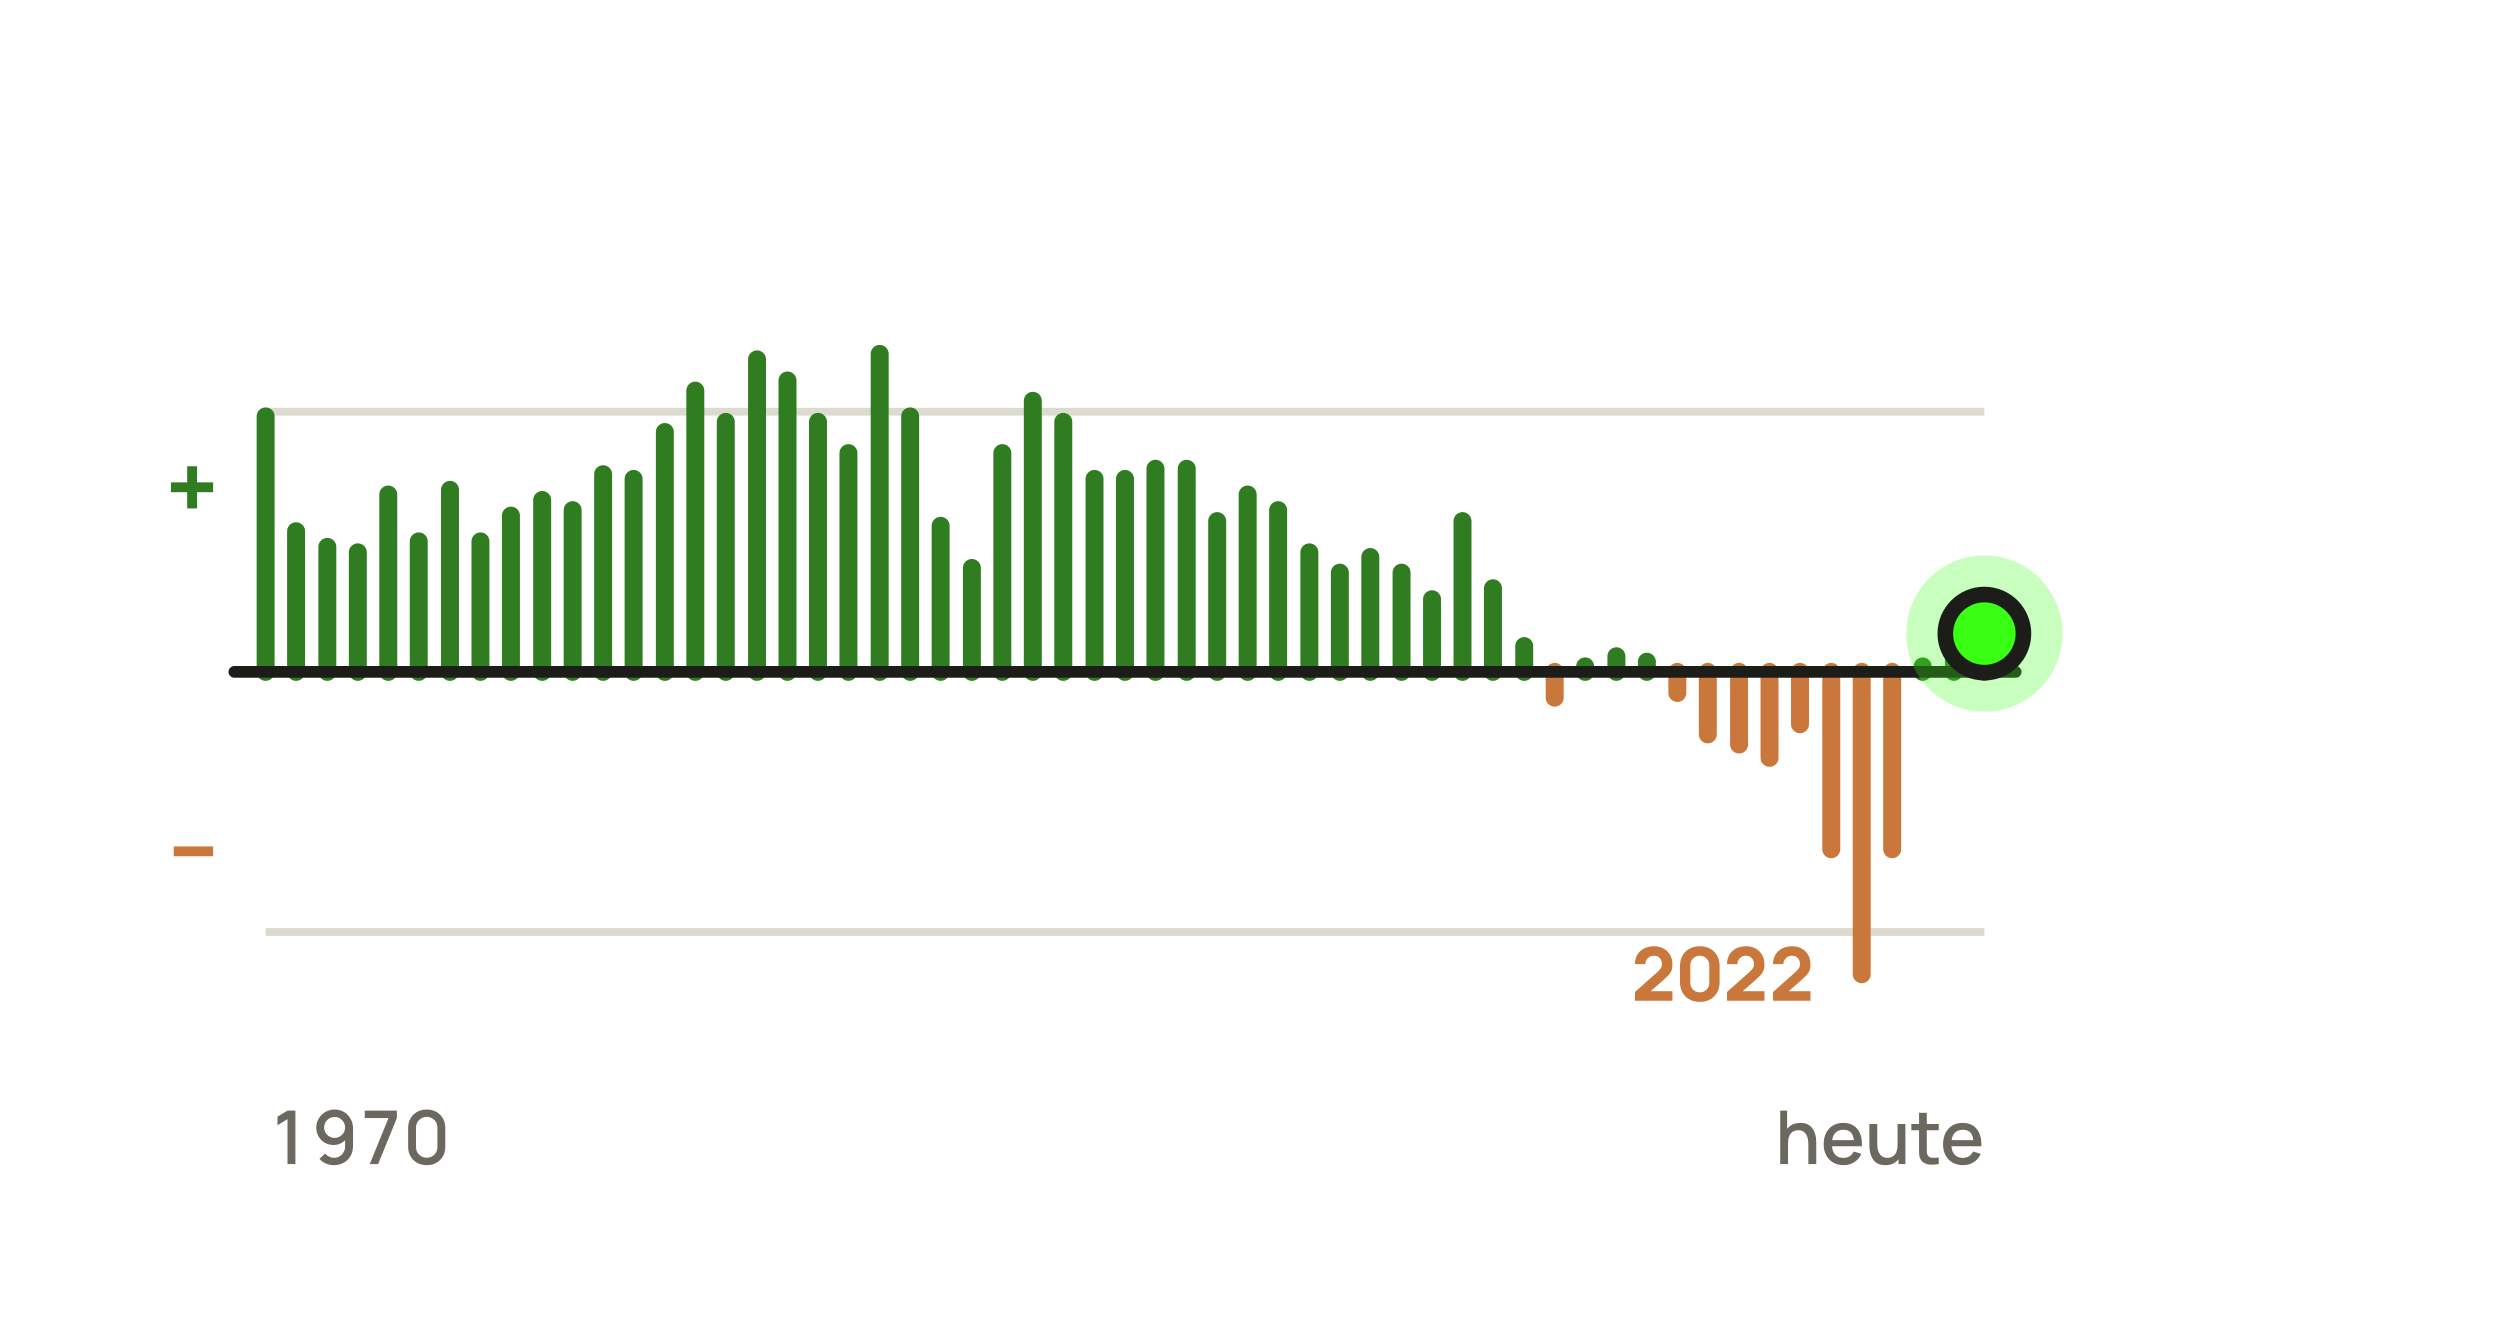
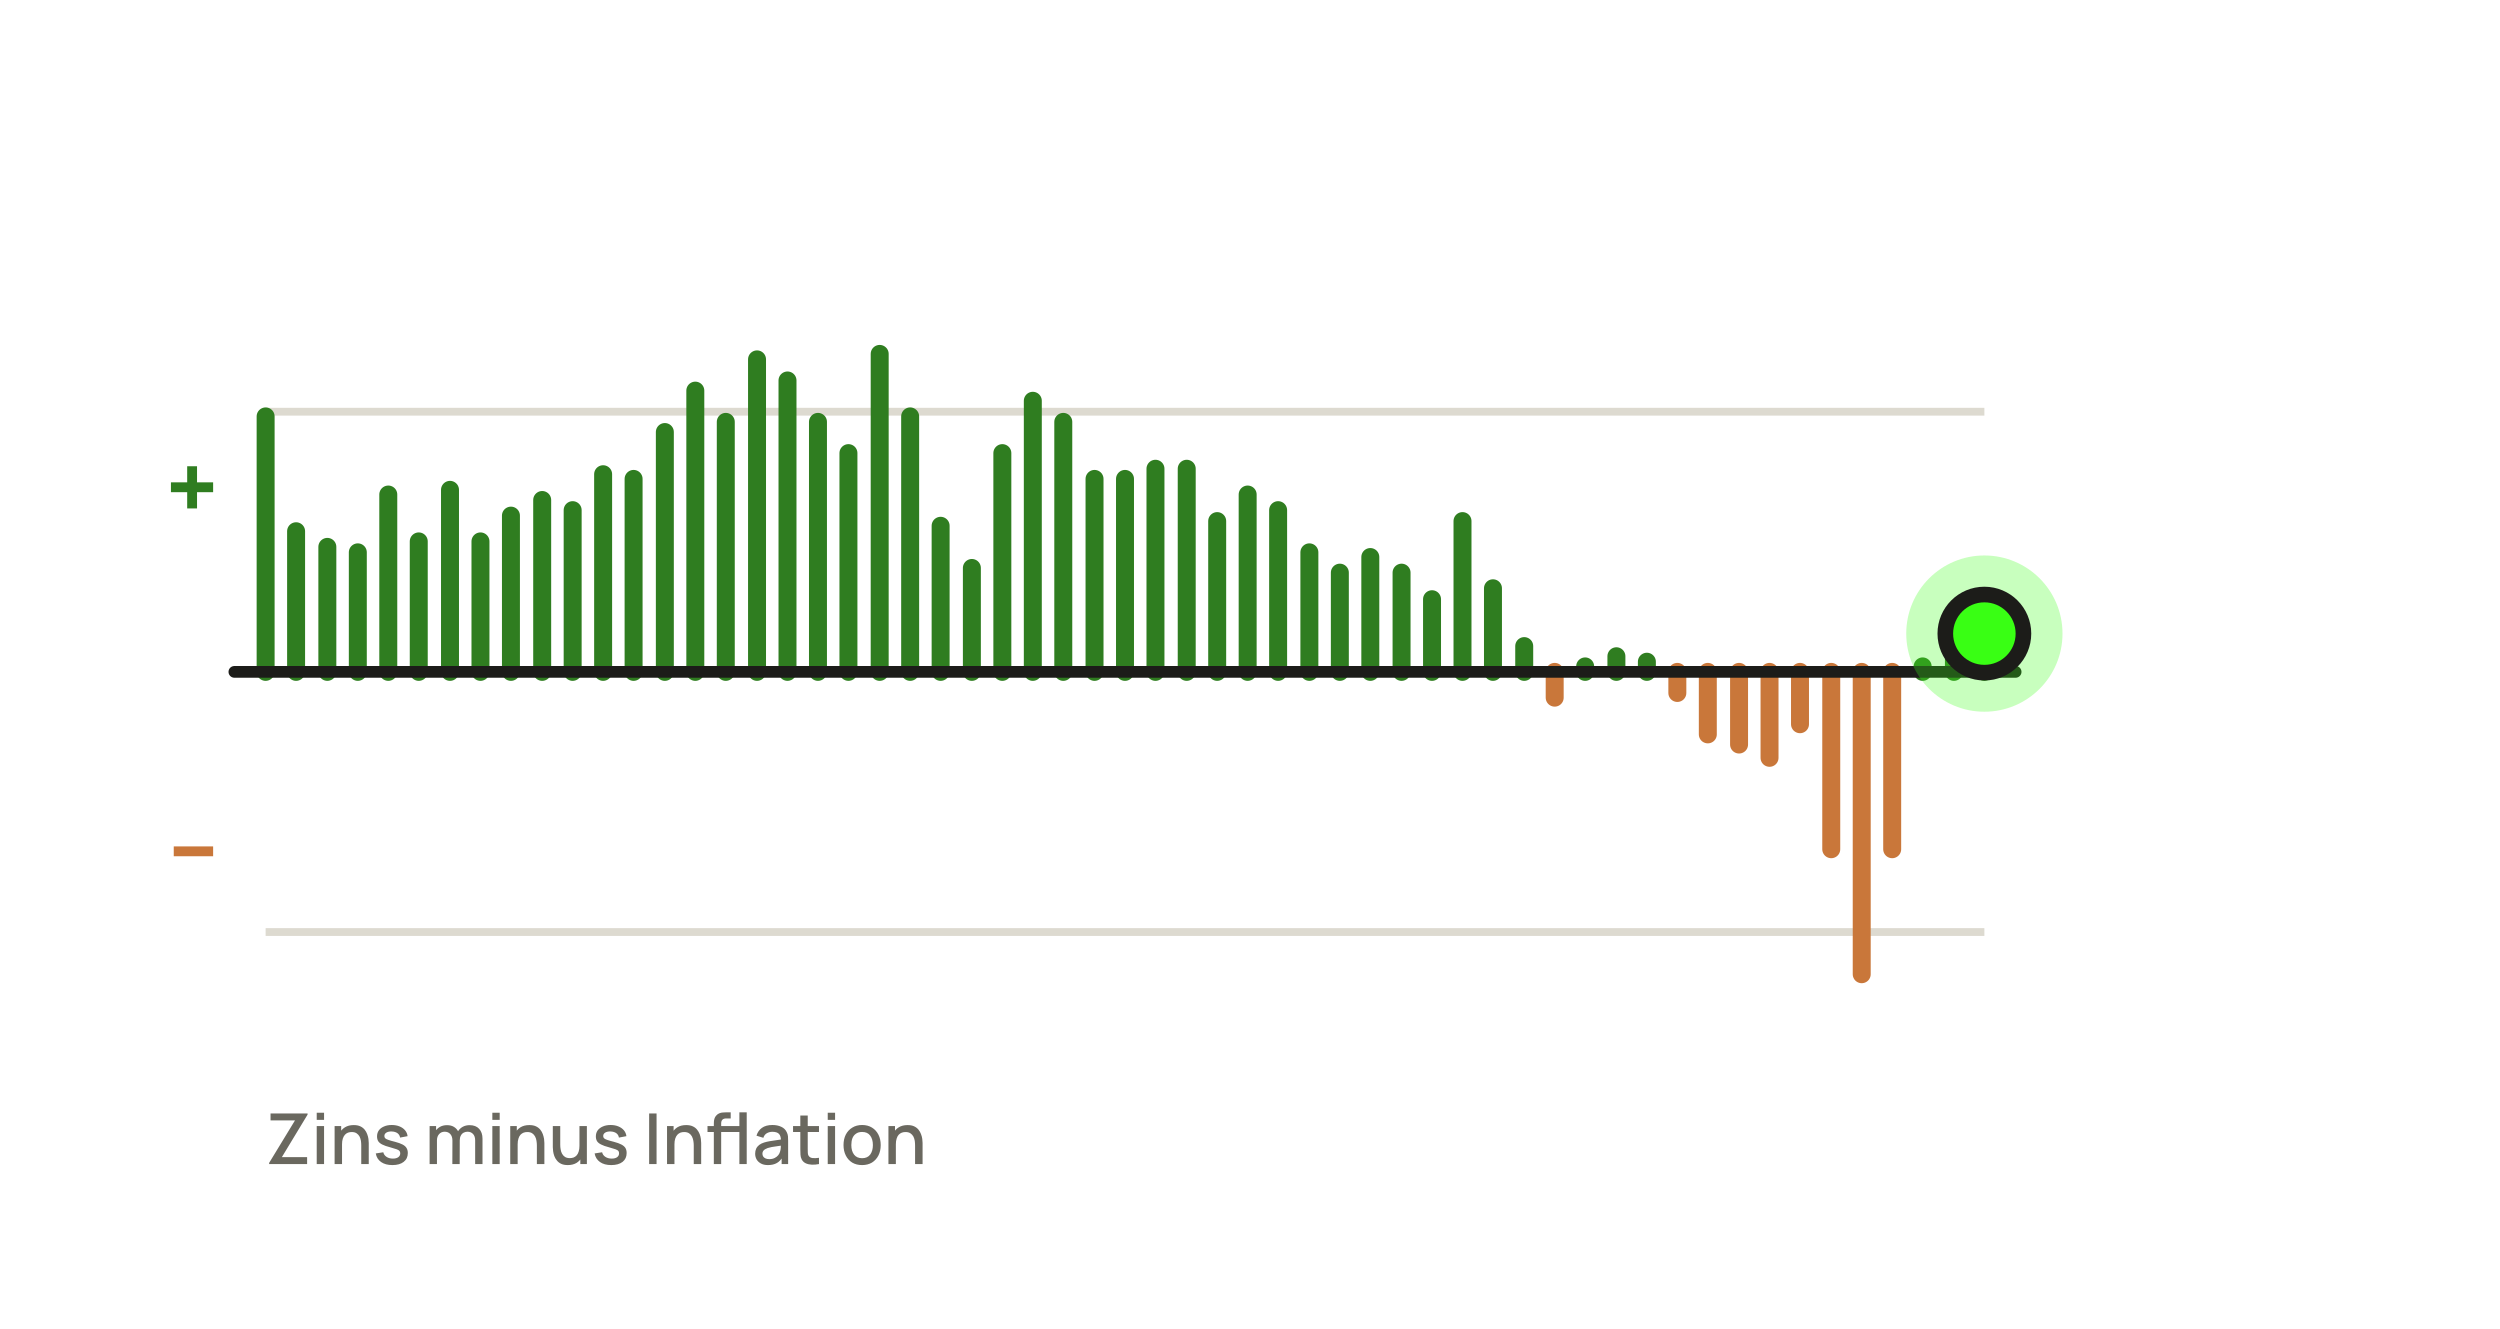
- <svg xmlns="http://www.w3.org/2000/svg" viewBox="0 0 320 170" width="320" height="170" role="img" aria-label="Realzins seit 1970: Bundrendite minus Inflation – jahrzehntelang im Plus, 2012 bis 2023 null oder negativ, Tiefpunkt 2022">
+ <svg xmlns="http://www.w3.org/2000/svg" viewBox="0 0 320 170" width="320" height="170" role="img" aria-label="Realzins: Zins minus Inflation – lange Phasen im Plus, eine Phase im Minus, und der aktuelle Stand">
  <path d="M34 52.7H254" stroke="#DDDAD0" stroke-width="1" fill="none" />
  <path d="M34 119.3H254" stroke="#DDDAD0" stroke-width="1" fill="none" />
  <path d="M34 86V53.3" stroke="#2F7D20" stroke-width="2.3" stroke-linecap="round" />
  <path d="M37.9 86V68" stroke="#2F7D20" stroke-width="2.3" stroke-linecap="round" />
  <path d="M41.9 86V70" stroke="#2F7D20" stroke-width="2.3" stroke-linecap="round" />
  <path d="M45.8 86V70.7" stroke="#2F7D20" stroke-width="2.3" stroke-linecap="round" />
  <path d="M49.7 86V63.3" stroke="#2F7D20" stroke-width="2.3" stroke-linecap="round" />
  <path d="M53.6 86V69.3" stroke="#2F7D20" stroke-width="2.3" stroke-linecap="round" />
  <path d="M57.6 86V62.7" stroke="#2F7D20" stroke-width="2.3" stroke-linecap="round" />
  <path d="M61.5 86V69.3" stroke="#2F7D20" stroke-width="2.3" stroke-linecap="round" />
  <path d="M65.4 86V66" stroke="#2F7D20" stroke-width="2.3" stroke-linecap="round" />
  <path d="M69.4 86V64" stroke="#2F7D20" stroke-width="2.3" stroke-linecap="round" />
  <path d="M73.3 86V65.3" stroke="#2F7D20" stroke-width="2.3" stroke-linecap="round" />
  <path d="M77.2 86V60.7" stroke="#2F7D20" stroke-width="2.3" stroke-linecap="round" />
  <path d="M81.1 86V61.3" stroke="#2F7D20" stroke-width="2.3" stroke-linecap="round" />
  <path d="M85.1 86V55.3" stroke="#2F7D20" stroke-width="2.3" stroke-linecap="round" />
  <path d="M89 86V50" stroke="#2F7D20" stroke-width="2.3" stroke-linecap="round" />
  <path d="M92.9 86V54" stroke="#2F7D20" stroke-width="2.3" stroke-linecap="round" />
  <path d="M96.9 86V46" stroke="#2F7D20" stroke-width="2.3" stroke-linecap="round" />
  <path d="M100.8 86V48.7" stroke="#2F7D20" stroke-width="2.3" stroke-linecap="round" />
  <path d="M104.7 86V54" stroke="#2F7D20" stroke-width="2.3" stroke-linecap="round" />
  <path d="M108.6 86V58" stroke="#2F7D20" stroke-width="2.3" stroke-linecap="round" />
  <path d="M112.6 86V45.3" stroke="#2F7D20" stroke-width="2.3" stroke-linecap="round" />
  <path d="M116.5 86V53.3" stroke="#2F7D20" stroke-width="2.3" stroke-linecap="round" />
  <path d="M120.4 86V67.3" stroke="#2F7D20" stroke-width="2.3" stroke-linecap="round" />
  <path d="M124.4 86V72.7" stroke="#2F7D20" stroke-width="2.3" stroke-linecap="round" />
  <path d="M128.3 86V58" stroke="#2F7D20" stroke-width="2.3" stroke-linecap="round" />
  <path d="M132.2 86V51.3" stroke="#2F7D20" stroke-width="2.3" stroke-linecap="round" />
  <path d="M136.1 86V54" stroke="#2F7D20" stroke-width="2.3" stroke-linecap="round" />
  <path d="M140.1 86V61.3" stroke="#2F7D20" stroke-width="2.3" stroke-linecap="round" />
  <path d="M144 86V61.3" stroke="#2F7D20" stroke-width="2.3" stroke-linecap="round" />
  <path d="M147.9 86V60" stroke="#2F7D20" stroke-width="2.3" stroke-linecap="round" />
  <path d="M151.9 86V60" stroke="#2F7D20" stroke-width="2.3" stroke-linecap="round" />
  <path d="M155.8 86V66.7" stroke="#2F7D20" stroke-width="2.3" stroke-linecap="round" />
  <path d="M159.7 86V63.3" stroke="#2F7D20" stroke-width="2.3" stroke-linecap="round" />
  <path d="M163.6 86V65.3" stroke="#2F7D20" stroke-width="2.3" stroke-linecap="round" />
  <path d="M167.6 86V70.7" stroke="#2F7D20" stroke-width="2.3" stroke-linecap="round" />
  <path d="M171.5 86V73.3" stroke="#2F7D20" stroke-width="2.3" stroke-linecap="round" />
  <path d="M175.4 86V71.3" stroke="#2F7D20" stroke-width="2.3" stroke-linecap="round" />
  <path d="M179.4 86V73.3" stroke="#2F7D20" stroke-width="2.3" stroke-linecap="round" />
  <path d="M183.3 86V76.7" stroke="#2F7D20" stroke-width="2.3" stroke-linecap="round" />
  <path d="M187.2 86V66.7" stroke="#2F7D20" stroke-width="2.3" stroke-linecap="round" />
  <path d="M191.1 86V75.3" stroke="#2F7D20" stroke-width="2.3" stroke-linecap="round" />
  <path d="M195.1 86V82.7" stroke="#2F7D20" stroke-width="2.3" stroke-linecap="round" />
  <path d="M199 86V89.3" stroke="#C9773A" stroke-width="2.3" stroke-linecap="round" />
  <path d="M202.9 86V85.3" stroke="#2F7D20" stroke-width="2.3" stroke-linecap="round" />
  <path d="M206.9 86V84" stroke="#2F7D20" stroke-width="2.3" stroke-linecap="round" />
  <path d="M210.8 86V84.7" stroke="#2F7D20" stroke-width="2.3" stroke-linecap="round" />
  <path d="M214.7 86V88.7" stroke="#C9773A" stroke-width="2.3" stroke-linecap="round" />
  <path d="M218.6 86V94" stroke="#C9773A" stroke-width="2.3" stroke-linecap="round" />
  <path d="M222.6 86V95.3" stroke="#C9773A" stroke-width="2.3" stroke-linecap="round" />
  <path d="M226.5 86V97" stroke="#C9773A" stroke-width="2.3" stroke-linecap="round" />
  <path d="M230.4 86V92.7" stroke="#C9773A" stroke-width="2.3" stroke-linecap="round" />
  <path d="M234.4 86V108.7" stroke="#C9773A" stroke-width="2.3" stroke-linecap="round" />
  <path d="M238.3 86V124.7" stroke="#C9773A" stroke-width="2.3" stroke-linecap="round" />
  <path d="M242.2 86V108.7" stroke="#C9773A" stroke-width="2.3" stroke-linecap="round" />
  <path d="M246.1 86V85.3" stroke="#2F7D20" stroke-width="2.3" stroke-linecap="round" />
  <path d="M250.1 86V83.3" stroke="#2F7D20" stroke-width="2.3" stroke-linecap="round" />
  <path d="M254 86V81.1" stroke="#2F7D20" stroke-width="2.3" stroke-linecap="round" />
  <path d="M30 86H258" stroke="#1C1C19" stroke-width="1.5" stroke-linecap="round" />
  <circle cx="254" cy="81.1" r="10" fill="#39FF14" opacity="0.28" />
  <circle cx="254" cy="81.1" r="5" fill="#39FF14" stroke="#1C1C19" stroke-width="2" />
  <g class="labels">
    <path d="M23.96 65.08V63H21.88V61.74H23.96V59.68H25.22V61.74H27.28V63H25.22V65.08Z" fill="#2F7D20" />
    <path d="M22.24 109.6V108.34H27.28V109.6Z" fill="#C9773A" />
-     <path d="M209.28 128.09V126.97L212.15 124.42Q212.47 124.14 212.61 123.89Q212.74 123.63 212.74 123.42Q212.74 123.1 212.61 122.86Q212.48 122.61 212.25 122.47Q212.02 122.33 211.7 122.33Q211.38 122.33 211.13 122.48Q210.88 122.63 210.74 122.88Q210.6 123.12 210.61 123.41H209.28Q209.28 122.7 209.59 122.19Q209.9 121.68 210.45 121.4Q211 121.12 211.73 121.12Q212.4 121.12 212.93 121.41Q213.46 121.7 213.77 122.22Q214.07 122.75 214.07 123.44Q214.07 123.94 213.93 124.28Q213.78 124.61 213.5 124.9Q213.22 125.18 212.82 125.53L210.96 127.16L210.86 126.87H214.07V128.09Z M217.57 128.24Q216.81 128.24 216.25 127.92Q215.67 127.61 215.36 127.04Q215.04 126.47 215.04 125.71V123.65Q215.04 122.89 215.36 122.32Q215.67 121.75 216.25 121.44Q216.81 121.12 217.57 121.12Q218.34 121.12 218.91 121.44Q219.47 121.75 219.79 122.32Q220.11 122.89 220.11 123.65V125.71Q220.11 126.47 219.79 127.04Q219.47 127.61 218.91 127.92Q218.34 128.24 217.57 128.24ZM217.57 127.02Q217.92 127.02 218.19 126.86Q218.47 126.69 218.63 126.42Q218.79 126.14 218.79 125.8V123.55Q218.79 123.21 218.63 122.93Q218.47 122.66 218.19 122.5Q217.92 122.33 217.57 122.33Q217.23 122.33 216.96 122.5Q216.68 122.66 216.52 122.93Q216.36 123.21 216.36 123.55V125.8Q216.36 126.14 216.52 126.42Q216.68 126.69 216.96 126.86Q217.23 127.02 217.57 127.02Z M221.06 128.09V126.97L223.93 124.42Q224.25 124.14 224.39 123.89Q224.52 123.63 224.52 123.42Q224.52 123.1 224.39 122.86Q224.26 122.61 224.03 122.47Q223.8 122.33 223.48 122.33Q223.16 122.33 222.91 122.48Q222.66 122.63 222.52 122.88Q222.38 123.12 222.39 123.41H221.06Q221.06 122.7 221.37 122.19Q221.68 121.68 222.23 121.4Q222.78 121.12 223.51 121.12Q224.18 121.12 224.71 121.41Q225.24 121.7 225.55 122.22Q225.85 122.75 225.85 123.44Q225.85 123.94 225.71 124.28Q225.56 124.61 225.28 124.9Q225 125.18 224.6 125.53L222.74 127.16L222.64 126.87H225.85V128.09Z M226.95 128.09V126.97L229.82 124.42Q230.14 124.14 230.28 123.89Q230.41 123.63 230.41 123.42Q230.41 123.1 230.28 122.86Q230.15 122.61 229.92 122.47Q229.69 122.33 229.37 122.33Q229.05 122.33 228.8 122.48Q228.55 122.63 228.41 122.88Q228.27 123.12 228.28 123.41H226.95Q226.95 122.7 227.26 122.19Q227.57 121.68 228.12 121.4Q228.67 121.12 229.4 121.12Q230.07 121.12 230.6 121.41Q231.13 121.7 231.44 122.22Q231.74 122.75 231.74 123.44Q231.74 123.94 231.6 124.28Q231.45 124.61 231.17 124.9Q230.89 125.18 230.49 125.53L228.63 127.16L228.53 126.87H231.74V128.09Z" fill="#C9773A" />
-     <path d="M36.8 149V143.25L35.52 144.04V142.93L36.8 142.16H37.81V149Z M42.84 142.02Q43.5 142.02 44.03 142.33Q44.56 142.65 44.87 143.2Q45.19 143.75 45.19 144.45V146.63Q45.19 147.38 44.88 147.95Q44.56 148.51 44.01 148.82Q43.46 149.14 42.74 149.14Q42.19 149.14 41.72 148.93Q41.24 148.73 40.89 148.33L41.62 147.65Q41.82 147.9 42.11 148.05Q42.41 148.2 42.74 148.2Q43.16 148.2 43.48 148Q43.81 147.79 43.99 147.47Q44.17 147.14 44.17 146.76V145.51L44.37 145.73Q44.07 146.11 43.64 146.34Q43.2 146.56 42.7 146.56Q42.06 146.56 41.56 146.26Q41.06 145.96 40.77 145.46Q40.48 144.95 40.48 144.31Q40.48 143.67 40.81 143.15Q41.13 142.63 41.66 142.32Q42.19 142.02 42.84 142.02ZM42.84 142.97Q42.46 142.97 42.16 143.15Q41.85 143.33 41.67 143.64Q41.49 143.94 41.49 144.31Q41.49 144.68 41.67 144.99Q41.85 145.29 42.16 145.47Q42.46 145.65 42.83 145.65Q43.2 145.65 43.5 145.47Q43.81 145.29 43.99 144.99Q44.17 144.68 44.17 144.31Q44.17 143.95 43.99 143.64Q43.81 143.34 43.51 143.16Q43.21 142.97 42.84 142.97Z M47.33 149 49.73 143.11H46.69V142.16H50.8V143.11L48.4 149Z M54.62 149.14Q53.93 149.14 53.39 148.84Q52.85 148.53 52.54 147.99Q52.24 147.46 52.24 146.76V144.4Q52.24 143.7 52.54 143.17Q52.85 142.63 53.39 142.32Q53.93 142.02 54.62 142.02Q55.32 142.02 55.85 142.32Q56.39 142.63 56.7 143.17Q57 143.7 57 144.4V146.76Q57 147.46 56.7 147.99Q56.39 148.53 55.85 148.84Q55.32 149.14 54.62 149.14ZM54.62 148.19Q55 148.19 55.32 148.01Q55.63 147.83 55.81 147.52Q55.99 147.2 55.99 146.82V144.33Q55.99 143.95 55.81 143.64Q55.63 143.33 55.32 143.15Q55 142.96 54.62 142.96Q54.24 142.96 53.93 143.15Q53.62 143.33 53.43 143.64Q53.25 143.95 53.25 144.33V146.82Q53.25 147.2 53.43 147.52Q53.62 147.83 53.93 148.01Q54.24 148.19 54.62 148.19Z" fill="#6A685F" />
-     <path d="M231.47 149V146.48Q231.47 146.18 231.42 145.86Q231.37 145.55 231.23 145.28Q231.09 145.01 230.84 144.84Q230.58 144.67 230.17 144.67Q229.91 144.67 229.67 144.76Q229.43 144.85 229.25 145.04Q229.08 145.24 228.97 145.56Q228.87 145.87 228.87 146.33L228.25 146.1Q228.25 145.4 228.52 144.87Q228.78 144.33 229.27 144.03Q229.76 143.73 230.45 143.73Q230.98 143.73 231.34 143.9Q231.7 144.07 231.93 144.35Q232.15 144.63 232.27 144.96Q232.39 145.29 232.44 145.6Q232.48 145.91 232.48 146.15V149ZM227.87 149V142.16H228.75V145.85H228.87V149Z M235.99 149.14Q235.22 149.14 234.65 148.81Q234.07 148.47 233.75 147.87Q233.43 147.27 233.43 146.48Q233.43 145.64 233.74 145.02Q234.06 144.4 234.62 144.06Q235.19 143.73 235.94 143.73Q236.72 143.73 237.28 144.09Q237.83 144.45 238.1 145.12Q238.37 145.79 238.32 146.72H237.32V146.35Q237.31 145.46 236.98 145.03Q236.65 144.61 235.98 144.61Q235.23 144.61 234.86 145.08Q234.48 145.55 234.48 146.44Q234.48 147.28 234.86 147.74Q235.23 148.21 235.94 148.21Q236.41 148.21 236.75 148Q237.09 147.78 237.28 147.39L238.25 147.7Q237.95 148.39 237.34 148.76Q236.73 149.14 235.99 149.14ZM234.16 146.72V145.94H237.82V146.72Z M241.31 149.14Q240.78 149.14 240.42 148.97Q240.06 148.8 239.83 148.52Q239.61 148.24 239.49 147.91Q239.37 147.58 239.33 147.27Q239.28 146.96 239.28 146.72V143.87H240.29V146.39Q240.29 146.69 240.34 147.01Q240.39 147.32 240.53 147.59Q240.67 147.86 240.93 148.03Q241.18 148.2 241.59 148.2Q241.85 148.2 242.09 148.11Q242.33 148.02 242.51 147.83Q242.69 147.63 242.79 147.31Q242.89 147 242.89 146.54L243.51 146.77Q243.51 147.47 243.25 148Q242.98 148.54 242.5 148.84Q242.01 149.14 241.31 149.14ZM243.01 149V147.52H242.89V143.87H243.89V149Z M248.16 149Q247.67 149.09 247.21 149.08Q246.74 149.07 246.38 148.9Q246.01 148.73 245.83 148.38Q245.66 148.06 245.65 147.73Q245.64 147.4 245.64 146.98V142.44H246.63V146.93Q246.63 147.24 246.64 147.47Q246.65 147.7 246.74 147.86Q246.91 148.15 247.28 148.19Q247.65 148.23 248.16 148.16ZM244.65 144.67V143.87H248.16V144.67Z M251.27 149.14Q250.51 149.14 249.93 148.81Q249.35 148.47 249.03 147.87Q248.71 147.27 248.71 146.48Q248.71 145.64 249.03 145.02Q249.35 144.4 249.91 144.06Q250.48 143.73 251.23 143.73Q252.01 143.73 252.56 144.09Q253.11 144.45 253.38 145.12Q253.66 145.79 253.6 146.72H252.61V146.35Q252.6 145.46 252.27 145.03Q251.94 144.61 251.26 144.61Q250.52 144.61 250.14 145.08Q249.77 145.55 249.77 146.44Q249.77 147.28 250.14 147.74Q250.52 148.21 251.23 148.21Q251.69 148.21 252.03 148Q252.37 147.78 252.56 147.39L253.53 147.7Q253.24 148.39 252.63 148.76Q252.02 149.14 251.27 149.14ZM249.44 146.72V145.94H253.11V146.72Z" fill="#6A685F" />
+     <path d="M34.45 149V148.85L37.76 143.41H34.63V142.52H39.37V142.67L36.08 148.11H39.31V149Z M40.54 143.34V142.43H41.48V143.34ZM40.54 149V144.14H41.48V149Z M46.24 149V146.61Q46.24 146.33 46.2 146.03Q46.15 145.73 46.02 145.47Q45.88 145.22 45.64 145.06Q45.4 144.9 45.02 144.9Q44.76 144.9 44.54 144.98Q44.31 145.07 44.15 145.25Q43.98 145.44 43.88 145.74Q43.78 146.04 43.78 146.47L43.2 146.25Q43.2 145.59 43.45 145.08Q43.69 144.58 44.16 144.29Q44.62 144.01 45.28 144.01Q45.78 144.01 46.12 144.17Q46.46 144.33 46.68 144.6Q46.89 144.86 47 145.17Q47.12 145.48 47.16 145.78Q47.2 146.07 47.2 146.3V149ZM42.83 149V144.14H43.67V145.54H43.78V149Z M50.23 149.13Q49.34 149.13 48.78 148.74Q48.22 148.35 48.1 147.64L49.06 147.49Q49.15 147.87 49.48 148.08Q49.8 148.3 50.29 148.3Q50.73 148.3 50.98 148.12Q51.23 147.94 51.23 147.63Q51.23 147.44 51.14 147.33Q51.05 147.21 50.78 147.11Q50.5 147.01 49.93 146.85Q49.3 146.69 48.93 146.5Q48.57 146.32 48.41 146.07Q48.26 145.82 48.26 145.46Q48.26 145.02 48.49 144.69Q48.72 144.37 49.15 144.19Q49.57 144 50.15 144Q50.7 144 51.14 144.18Q51.58 144.36 51.85 144.68Q52.12 145 52.17 145.43L51.21 145.61Q51.16 145.26 50.88 145.05Q50.6 144.85 50.16 144.83Q49.73 144.81 49.46 144.97Q49.2 145.13 49.2 145.41Q49.2 145.58 49.3 145.69Q49.4 145.8 49.69 145.9Q49.98 146.01 50.56 146.15Q51.17 146.31 51.53 146.5Q51.89 146.69 52.04 146.95Q52.2 147.22 52.2 147.59Q52.2 148.31 51.67 148.72Q51.15 149.13 50.23 149.13Z M60.82 149 60.82 145.97Q60.82 145.44 60.55 145.15Q60.28 144.86 59.84 144.86Q59.57 144.86 59.35 144.98Q59.12 145.1 58.99 145.35Q58.85 145.59 58.85 145.96L58.39 145.73Q58.39 145.22 58.61 144.83Q58.84 144.45 59.23 144.23Q59.62 144.02 60.11 144.02Q60.9 144.02 61.33 144.49Q61.76 144.96 61.76 145.75L61.76 149ZM54.99 149V144.14H55.82V145.54H55.93V149ZM57.9 149 57.91 145.99Q57.91 145.46 57.64 145.16Q57.37 144.86 56.92 144.86Q56.48 144.86 56.21 145.16Q55.93 145.47 55.93 145.96L55.48 145.67Q55.48 145.2 55.71 144.82Q55.94 144.45 56.33 144.23Q56.72 144.02 57.22 144.02Q57.74 144.02 58.1 144.24Q58.47 144.46 58.66 144.85Q58.85 145.24 58.85 145.76L58.84 149Z M63.02 143.34V142.43H63.96V143.34ZM63.02 149V144.14H63.96V149Z M68.72 149V146.61Q68.72 146.33 68.67 146.03Q68.63 145.73 68.49 145.47Q68.36 145.22 68.12 145.06Q67.88 144.9 67.49 144.9Q67.24 144.9 67.02 144.98Q66.79 145.07 66.62 145.25Q66.45 145.44 66.36 145.74Q66.26 146.04 66.26 146.47L65.68 146.25Q65.68 145.59 65.92 145.08Q66.17 144.58 66.63 144.29Q67.1 144.01 67.75 144.01Q68.26 144.01 68.6 144.17Q68.94 144.33 69.16 144.6Q69.37 144.86 69.48 145.17Q69.59 145.48 69.64 145.78Q69.68 146.07 69.68 146.3V149ZM65.31 149V144.14H66.15V145.54H66.26V149Z M72.68 149.13Q72.17 149.13 71.83 148.97Q71.49 148.81 71.28 148.54Q71.06 148.28 70.95 147.97Q70.84 147.66 70.8 147.36Q70.76 147.06 70.76 146.84V144.14H71.71V146.53Q71.71 146.81 71.76 147.11Q71.8 147.41 71.94 147.67Q72.07 147.92 72.31 148.08Q72.55 148.24 72.94 148.24Q73.19 148.24 73.42 148.16Q73.64 148.07 73.81 147.89Q73.98 147.7 74.07 147.4Q74.17 147.1 74.17 146.67L74.76 146.89Q74.76 147.55 74.51 148.06Q74.26 148.56 73.8 148.85Q73.33 149.13 72.68 149.13ZM74.28 149V147.6H74.17V144.14H75.12V149Z M78.24 149.13Q77.35 149.13 76.8 148.74Q76.24 148.35 76.11 147.64L77.07 147.49Q77.16 147.87 77.49 148.08Q77.82 148.3 78.3 148.3Q78.74 148.3 78.99 148.12Q79.24 147.94 79.24 147.63Q79.24 147.44 79.16 147.33Q79.07 147.21 78.79 147.11Q78.51 147.01 77.94 146.85Q77.31 146.69 76.95 146.5Q76.58 146.32 76.42 146.07Q76.27 145.82 76.27 145.46Q76.27 145.02 76.5 144.69Q76.74 144.37 77.16 144.19Q77.59 144 78.16 144Q78.72 144 79.15 144.18Q79.59 144.36 79.86 144.68Q80.13 145 80.18 145.43L79.22 145.61Q79.17 145.26 78.89 145.05Q78.61 144.85 78.17 144.83Q77.74 144.81 77.47 144.97Q77.21 145.13 77.21 145.41Q77.21 145.58 77.31 145.69Q77.41 145.8 77.7 145.9Q78 146.01 78.57 146.15Q79.18 146.31 79.54 146.5Q79.9 146.69 80.06 146.95Q80.21 147.22 80.21 147.59Q80.21 148.31 79.69 148.72Q79.16 149.13 78.24 149.13Z M83.09 149V142.52H84.04V149Z M88.8 149V146.61Q88.8 146.33 88.75 146.03Q88.7 145.73 88.57 145.47Q88.44 145.22 88.2 145.06Q87.95 144.9 87.57 144.9Q87.32 144.9 87.09 144.98Q86.87 145.07 86.7 145.25Q86.53 145.44 86.43 145.74Q86.33 146.04 86.33 146.47L85.75 146.25Q85.75 145.59 86 145.08Q86.25 144.58 86.71 144.29Q87.17 144.01 87.83 144.01Q88.33 144.01 88.67 144.17Q89.02 144.33 89.23 144.6Q89.44 144.86 89.56 145.17Q89.67 145.48 89.71 145.78Q89.75 146.07 89.75 146.3V149ZM85.38 149V144.14H86.22V145.54H86.33V149Z M93.44 144.9V144.14H94.7V144.9ZM91.37 149V143.97Q91.37 143.78 91.38 143.58Q91.39 143.37 91.46 143.16Q91.52 142.96 91.68 142.79Q91.86 142.58 92.08 142.5Q92.3 142.41 92.52 142.4Q92.74 142.38 92.92 142.38H93.53V143.16H92.97Q92.63 143.16 92.47 143.32Q92.31 143.49 92.31 143.79V149ZM90.56 144.9V144.14H93.53V144.9ZM94.64 149V142.38H95.58V149Z M98.3 149.13Q97.76 149.13 97.4 148.93Q97.03 148.73 96.84 148.4Q96.66 148.07 96.66 147.68Q96.66 147.31 96.79 147.03Q96.92 146.75 97.18 146.55Q97.43 146.36 97.81 146.24Q98.13 146.14 98.54 146.07Q98.95 146 99.4 145.94Q99.85 145.87 100.3 145.81L99.96 146Q99.97 145.43 99.72 145.15Q99.47 144.87 98.86 144.87Q98.48 144.87 98.16 145.05Q97.84 145.23 97.71 145.64L96.83 145.37Q97.01 144.74 97.52 144.37Q98.03 144 98.87 144Q99.52 144 100 144.23Q100.49 144.45 100.71 144.93Q100.83 145.17 100.86 145.44Q100.88 145.7 100.88 146.01V149H100.05V147.89L100.21 148.03Q99.91 148.59 99.45 148.86Q98.98 149.13 98.3 149.13ZM98.47 148.37Q98.87 148.37 99.16 148.22Q99.44 148.08 99.62 147.86Q99.79 147.64 99.85 147.4Q99.92 147.19 99.94 146.92Q99.95 146.65 99.95 146.48L100.25 146.6Q99.81 146.66 99.44 146.72Q99.08 146.77 98.78 146.82Q98.49 146.88 98.26 146.95Q98.07 147.02 97.92 147.11Q97.77 147.2 97.68 147.34Q97.59 147.47 97.59 147.67Q97.59 147.86 97.68 148.02Q97.78 148.18 97.97 148.27Q98.17 148.37 98.47 148.37Z M104.83 149Q104.38 149.09 103.93 149.08Q103.49 149.06 103.15 148.91Q102.8 148.75 102.62 148.41Q102.47 148.11 102.46 147.8Q102.44 147.48 102.44 147.09V142.79H103.39V147.04Q103.39 147.34 103.4 147.55Q103.4 147.77 103.49 147.92Q103.65 148.19 104 148.23Q104.36 148.27 104.83 148.2ZM101.51 144.9V144.14H104.83V144.9Z M105.95 143.34V142.43H106.89V143.34ZM105.95 149V144.14H106.89V149Z M110.35 149.13Q109.62 149.13 109.08 148.81Q108.55 148.48 108.26 147.9Q107.97 147.32 107.97 146.57Q107.97 145.81 108.26 145.23Q108.56 144.65 109.1 144.33Q109.63 144 110.35 144Q111.08 144 111.61 144.33Q112.15 144.66 112.44 145.24Q112.73 145.81 112.73 146.57Q112.73 147.33 112.44 147.9Q112.14 148.48 111.61 148.81Q111.07 149.13 110.35 149.13ZM110.35 148.25Q111.04 148.25 111.39 147.78Q111.73 147.31 111.73 146.57Q111.73 145.81 111.38 145.35Q111.04 144.89 110.35 144.89Q109.87 144.89 109.57 145.11Q109.26 145.32 109.11 145.69Q108.97 146.07 108.97 146.57Q108.97 147.33 109.32 147.79Q109.67 148.25 110.35 148.25Z M117.13 149V146.61Q117.13 146.33 117.09 146.03Q117.04 145.73 116.91 145.47Q116.77 145.22 116.53 145.06Q116.29 144.9 115.9 144.9Q115.65 144.9 115.43 144.98Q115.2 145.07 115.03 145.25Q114.86 145.44 114.77 145.74Q114.67 146.04 114.67 146.47L114.09 146.25Q114.09 145.59 114.33 145.08Q114.58 144.58 115.05 144.29Q115.51 144.01 116.17 144.01Q116.67 144.01 117.01 144.17Q117.35 144.33 117.57 144.6Q117.78 144.86 117.89 145.17Q118.01 145.48 118.05 145.78Q118.09 146.07 118.09 146.3V149ZM113.72 149V144.14H114.56V145.54H114.67V149Z" fill="#6A685F" />
  </g>
</svg>
